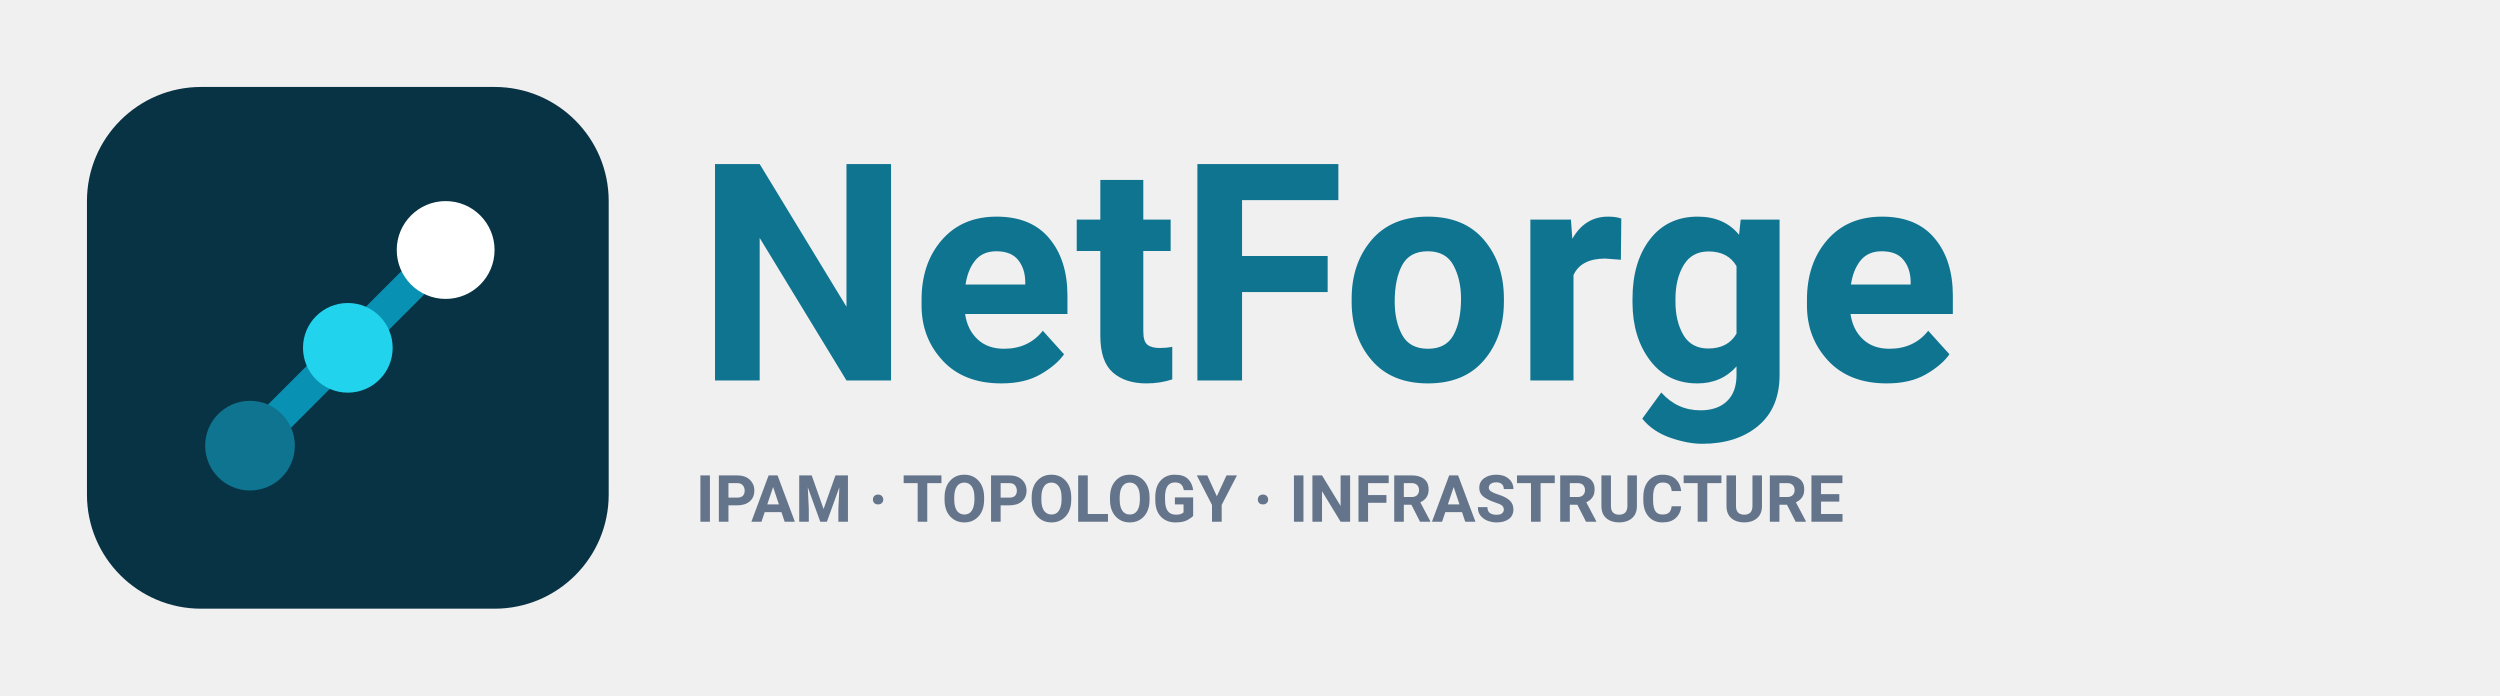
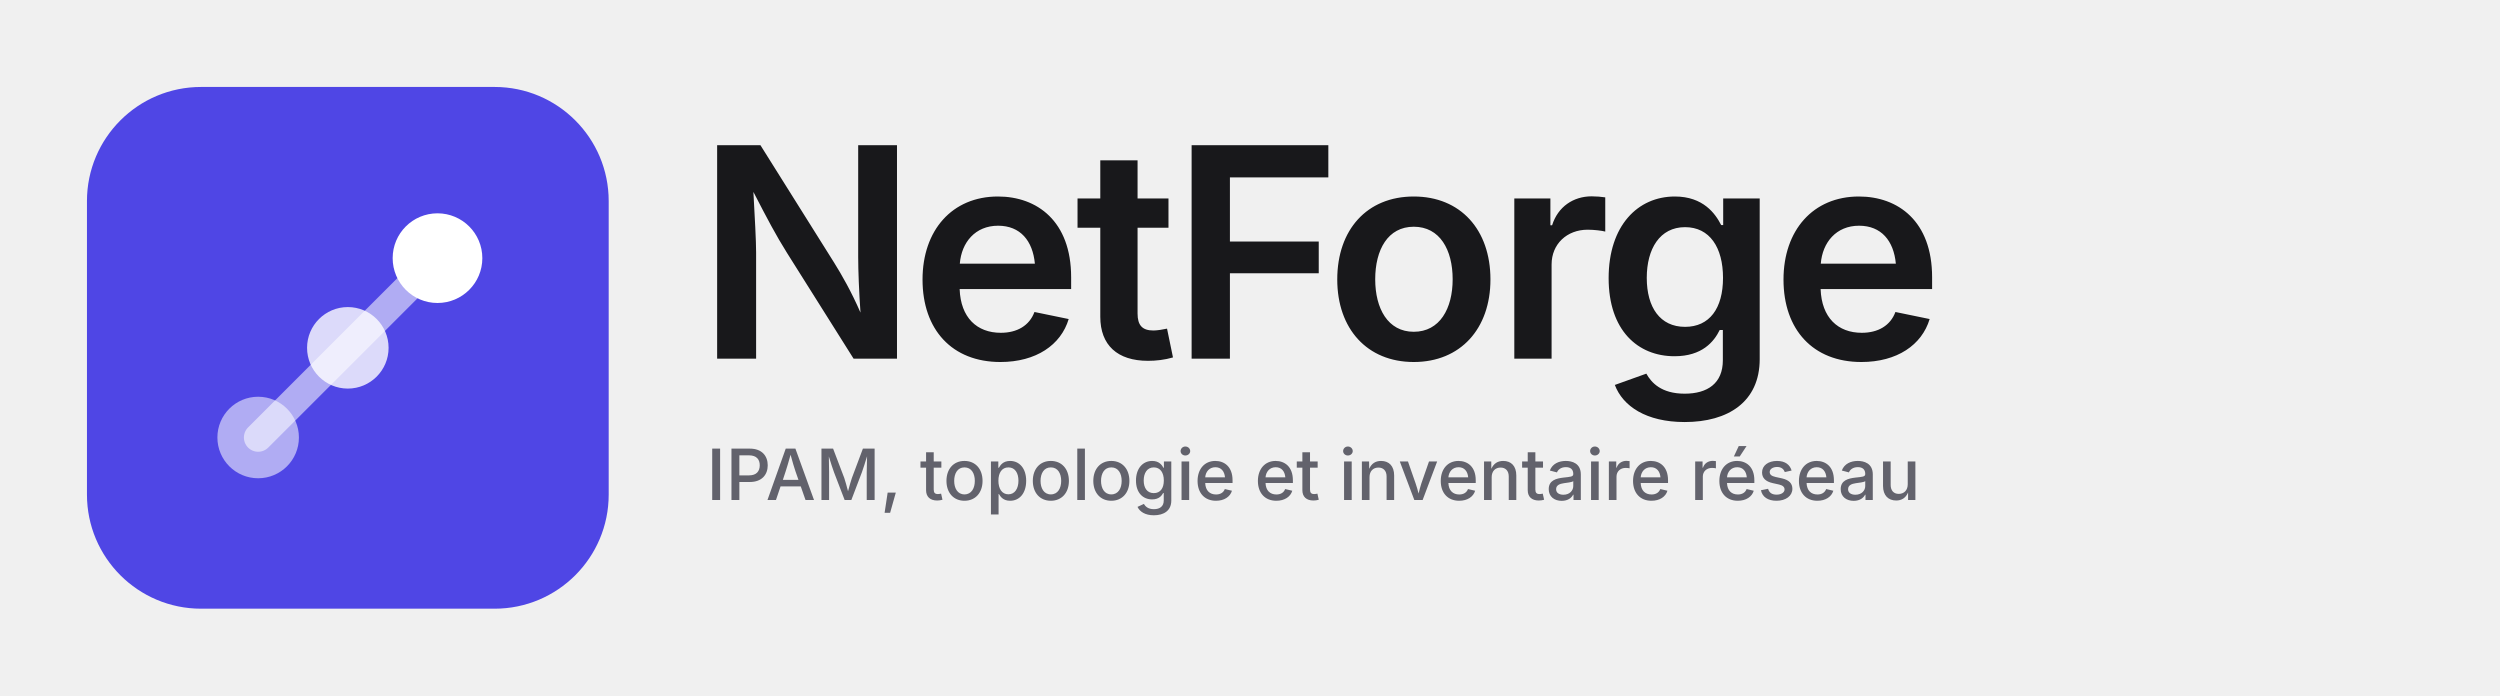
<svg xmlns="http://www.w3.org/2000/svg" viewBox="0 0 460 128" role="img" aria-label="NetForge — IPAM, topology, infrastructure">
  <defs>
    <style>
-       .wordmark { font: 700 56px ui-sans-serif, system-ui, -apple-system, "Segoe UI", Roboto, Helvetica, Arial, sans-serif; }
-       .tagline  { font: 600 12px ui-sans-serif, system-ui, -apple-system, "Segoe UI", Roboto, Helvetica, Arial, sans-serif; }
+       .wordmark { font: 600 54px Inter, "Inter Variable", ui-sans-serif, system-ui, -apple-system, "Segoe UI", Roboto, Helvetica, Arial, sans-serif; letter-spacing: -1.6px; }
+       .tagline  { font: 500 13px Inter, "Inter Variable", ui-sans-serif, system-ui, -apple-system, "Segoe UI", Roboto, Helvetica, Arial, sans-serif; }
    </style>
  </defs>
  <g transform="translate(16, 16) scale(1.5)">
-     <rect width="64" height="64" rx="14" fill="#083344" />
-     <path d="M 20 44 L 32 32 L 44 20" stroke="#0891b2" stroke-width="4" stroke-linecap="round" stroke-linejoin="round" fill="none" />
-     <circle cx="20" cy="44" r="5.5" fill="#0e7490" />
-     <circle cx="32" cy="32" r="5.5" fill="#22d3ee" />
-     <circle cx="44" cy="20" r="6" fill="#ffffff" />
+     <rect width="64" height="64" rx="14" fill="#4F46E5" />
+     <path d="M 21 43 L 32 32 L 43 21" stroke="#FFFFFF" stroke-opacity="0.55" stroke-width="3.5" stroke-linecap="round" stroke-linejoin="round" fill="none" />
+     <circle cx="21" cy="43" r="5" fill="#FFFFFF" fill-opacity="0.55" />
+     <circle cx="32" cy="32" r="5" fill="#FFFFFF" fill-opacity="0.8" />
+     <circle cx="43" cy="21" r="5.5" fill="#FFFFFF" />
  </g>
-   <text x="128" y="70" class="wordmark" textLength="316" lengthAdjust="spacing" fill="#0e7490">NetForge</text>
-   <text x="128" y="96" class="tagline" textLength="316" lengthAdjust="spacing" fill="#64748b">IPAM · TOPOLOGY · INFRASTRUCTURE</text>
+   <text x="128" y="66" class="wordmark" fill="#18181B">NetForge</text>
+   <text x="130" y="92" class="tagline" fill="#62626C">IPAM, topologie et inventaire réseau</text>
</svg>
